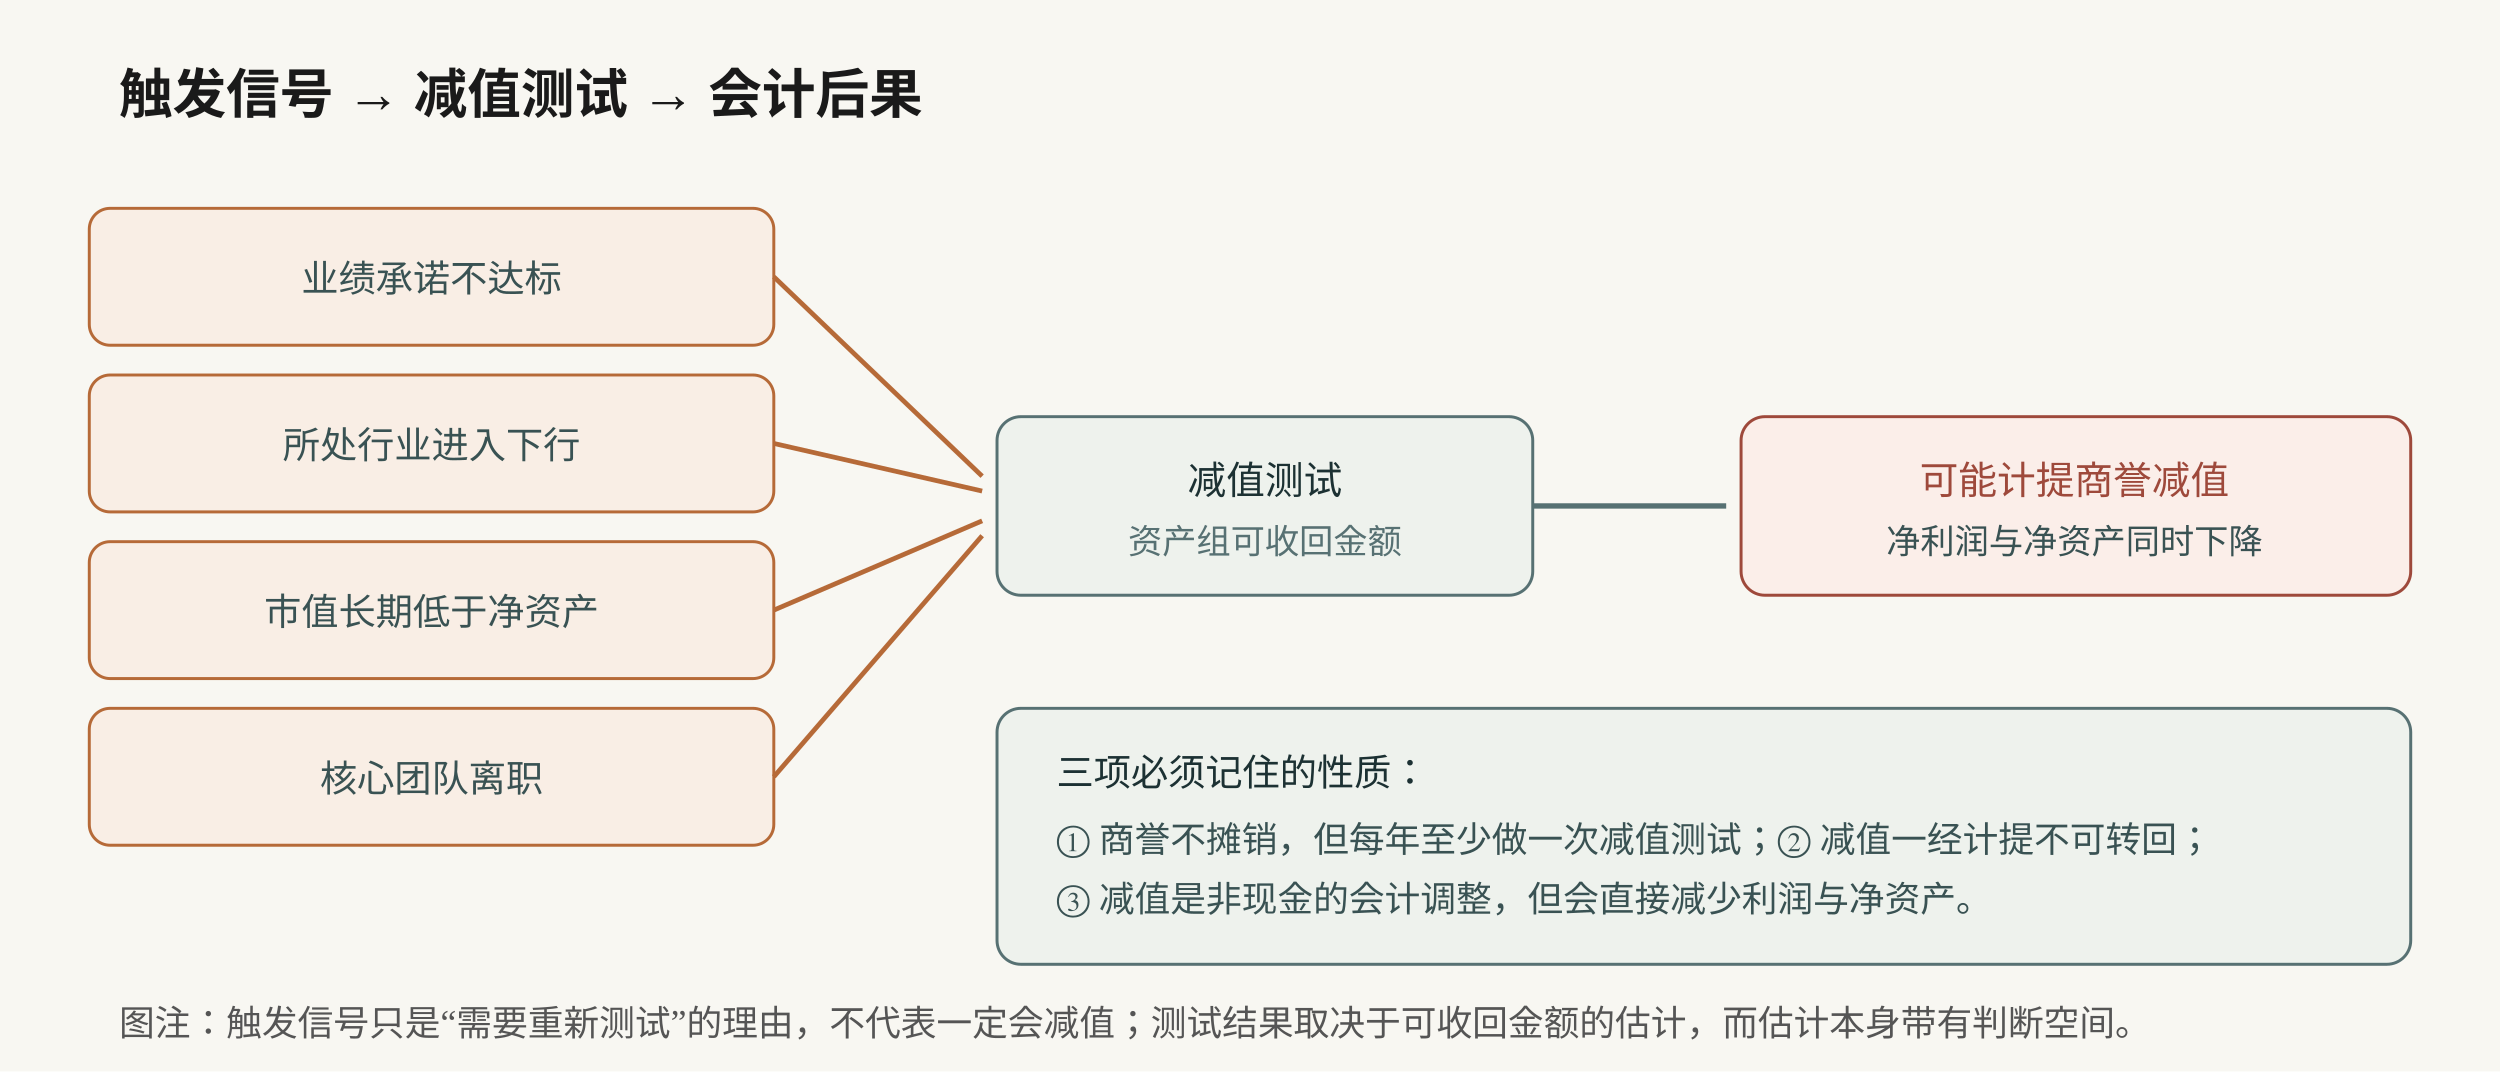
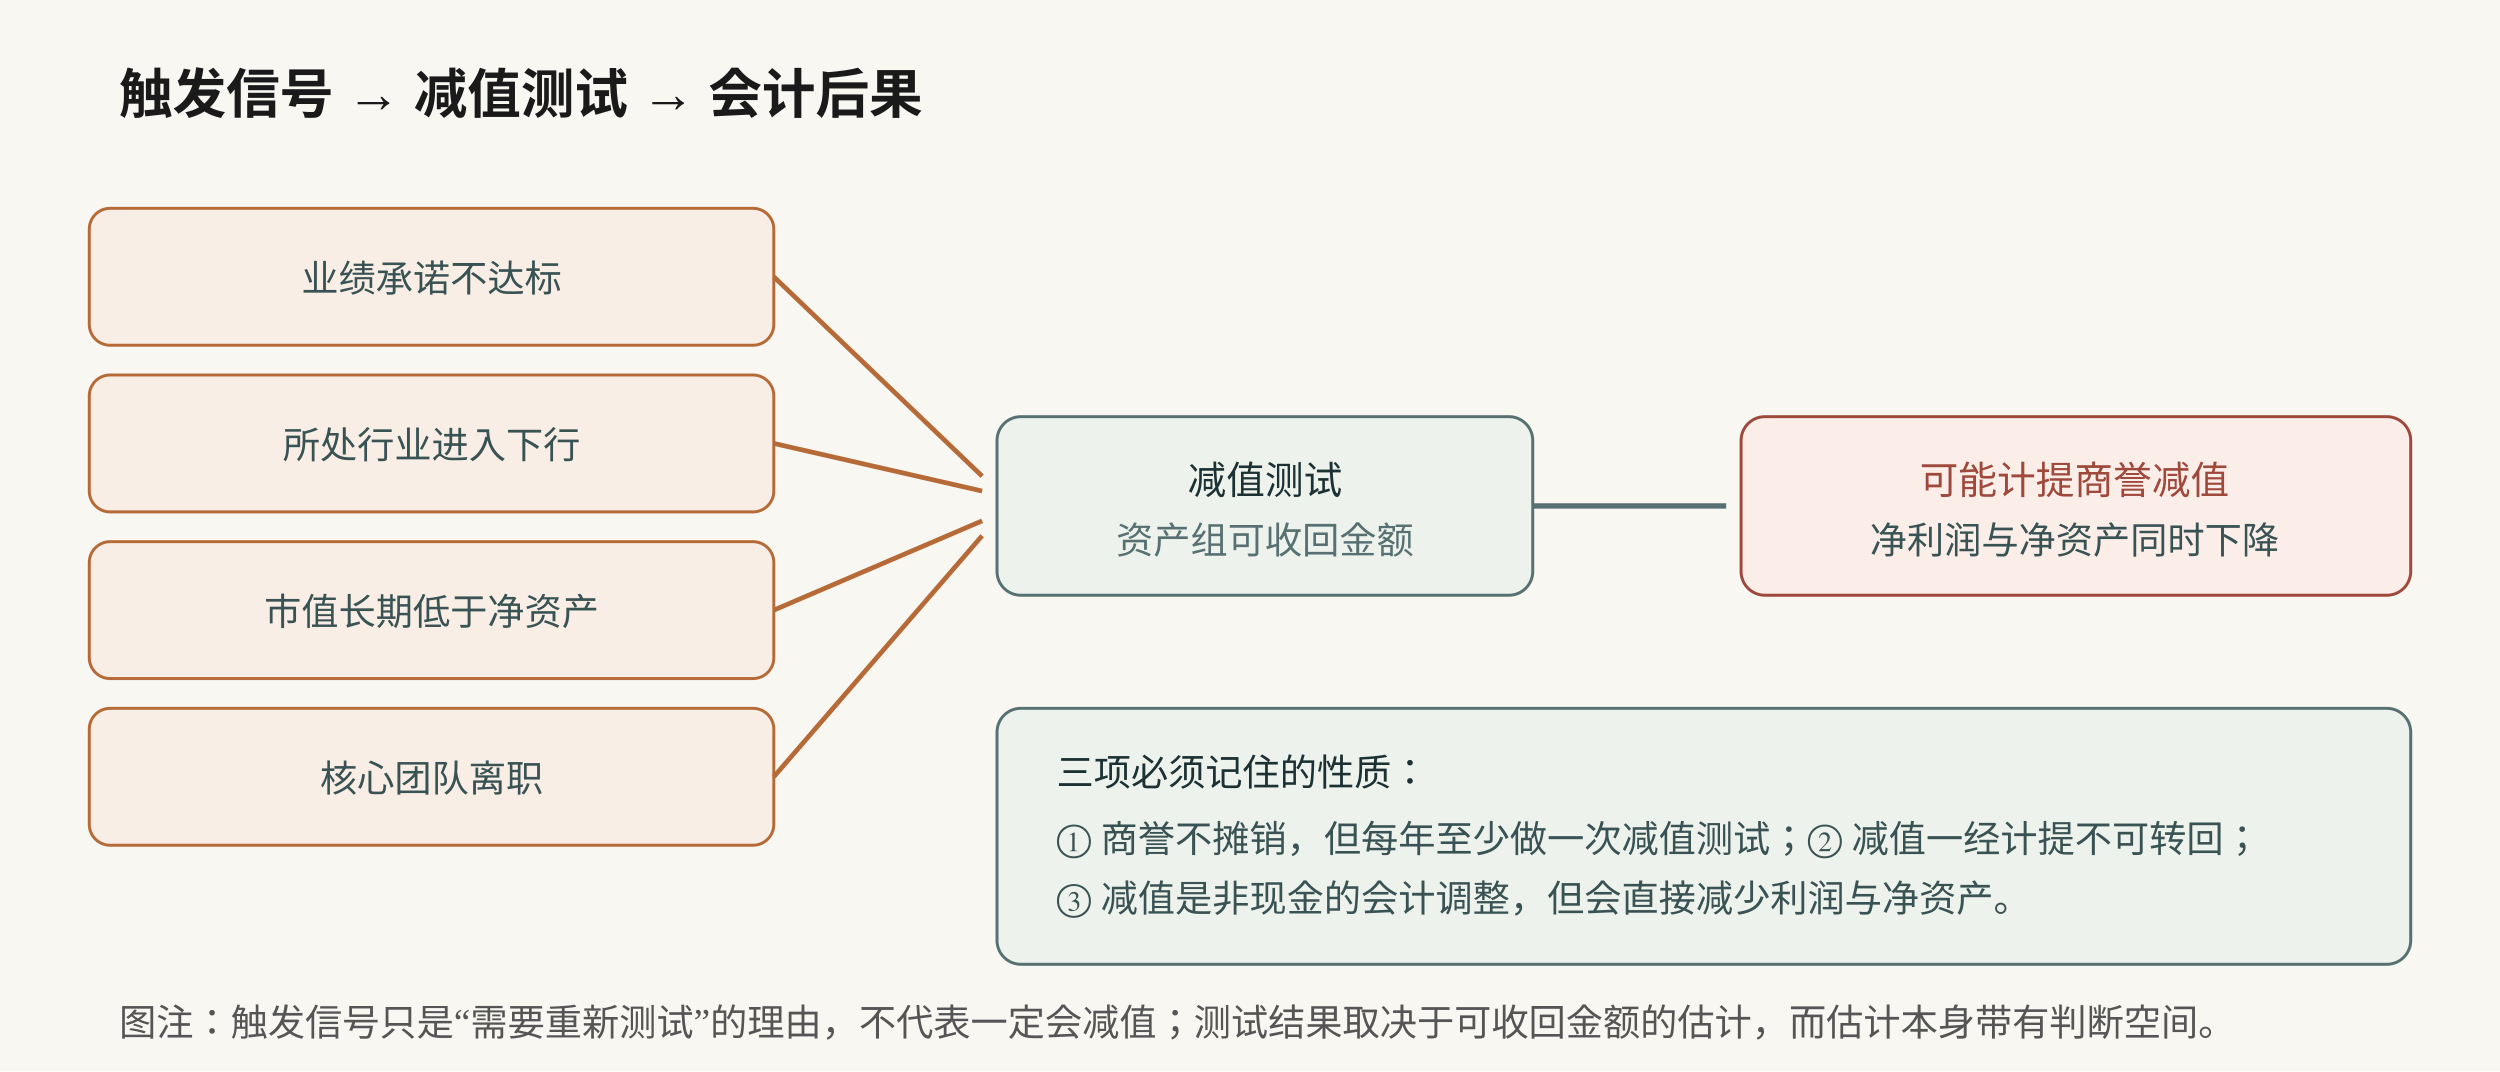
<svg xmlns="http://www.w3.org/2000/svg" viewBox="0 0 840 360" role="img" aria-labelledby="t22t d22t">
  <rect x="0" y="0" width="840" height="360" fill="#f8f7f2" />
  <text x="40" y="38" font-size="18" font-weight="700" fill="#1a1a1a">触发信号 → 减值测试 → 会计后果</text>
  <g font-size="12.5">
    <rect x="30" y="70" width="230" height="46" rx="7" fill="#f9eee5" stroke="#b66a38" />
    <text x="145" y="98" fill="#395253" text-anchor="middle">业绩承诺不达标</text>
    <rect x="30" y="126" width="230" height="46" rx="7" fill="#f9eee5" stroke="#b66a38" />
    <text x="145" y="154" fill="#395253" text-anchor="middle">所处行业进入下行</text>
    <rect x="30" y="182" width="230" height="46" rx="7" fill="#f9eee5" stroke="#b66a38" />
    <text x="145" y="210" fill="#395253" text-anchor="middle">市值长期低于净资产</text>
    <rect x="30" y="238" width="230" height="46" rx="7" fill="#f9eee5" stroke="#b66a38" />
    <text x="145" y="266" fill="#395253" text-anchor="middle">核心团队离职</text>
  </g>
  <g stroke="#b66a38" stroke-width="1.6" fill="none">
    <line x1="260" y1="93" x2="330" y2="160" />
    <line x1="260" y1="149" x2="330" y2="165" />
    <line x1="260" y1="205" x2="330" y2="175" />
    <line x1="260" y1="261" x2="330" y2="180" />
  </g>
  <rect x="335" y="140" width="180" height="60" rx="8" fill="#eef2ed" stroke="#577173" />
  <text x="425" y="166" font-size="13" fill="#1c3133" text-anchor="middle">减值测试</text>
-   <text x="425" y="186" font-size="11.5" fill="#577173" text-anchor="middle">资产组可收回金额</text>
+   <text x="425" y="186" font-size="12.5" fill="#577173" text-anchor="middle">资产组可收回金额</text>
  <line x1="515" y1="170" x2="580" y2="170" stroke="#577173" stroke-width="1.8" />
  <rect x="585" y="140" width="225" height="60" rx="8" fill="#fbeee9" stroke="#9e493b" />
  <text x="697" y="166" font-size="13" fill="#9e493b" text-anchor="middle">可能计提商誉减值</text>
-   <text x="697" y="186" font-size="11.5" fill="#395253" text-anchor="middle">净利润与净资产同时下降</text>
+   <text x="697" y="186" font-size="12.5" fill="#395253" text-anchor="middle">净利润与净资产同时下降</text>
  <rect x="335" y="238" width="475" height="86" rx="8" fill="#eef2ed" stroke="#577173" />
  <text x="355" y="264" font-size="12.5" fill="#1c3133">三项必须记住的性质：</text>
-   <text x="355" y="286" font-size="12" fill="#395253">① 商誉不摊销，但每年至少做一次减值测试；② 减值一经计提不可转回；</text>
-   <text x="355" y="306" font-size="12" fill="#395253">③ 减值是非现金的会计调整，但会直接减少利润与净资产。</text>
-   <text x="40" y="348" font-size="12" fill="#555">图注：触发信号只是“需要重新测试”的理由，不代表一定会减值；测试结果取决于可收回金额的估计，而估计本身带有判断空间。</text>
+   <text x="355" y="286" font-size="12.5" fill="#395253">① 商誉不摊销，但每年至少做一次减值测试；② 减值一经计提不可转回；</text>
+   <text x="355" y="306" font-size="12.5" fill="#395253">③ 减值是非现金的会计调整，但会直接减少利润与净资产。</text>
+   <text x="40" y="348" font-size="12.5" fill="#555">图注：触发信号只是“需要重新测试”的理由，不代表一定会减值；测试结果取决于可收回金额的估计，而估计本身带有判断空间。</text>
</svg>
